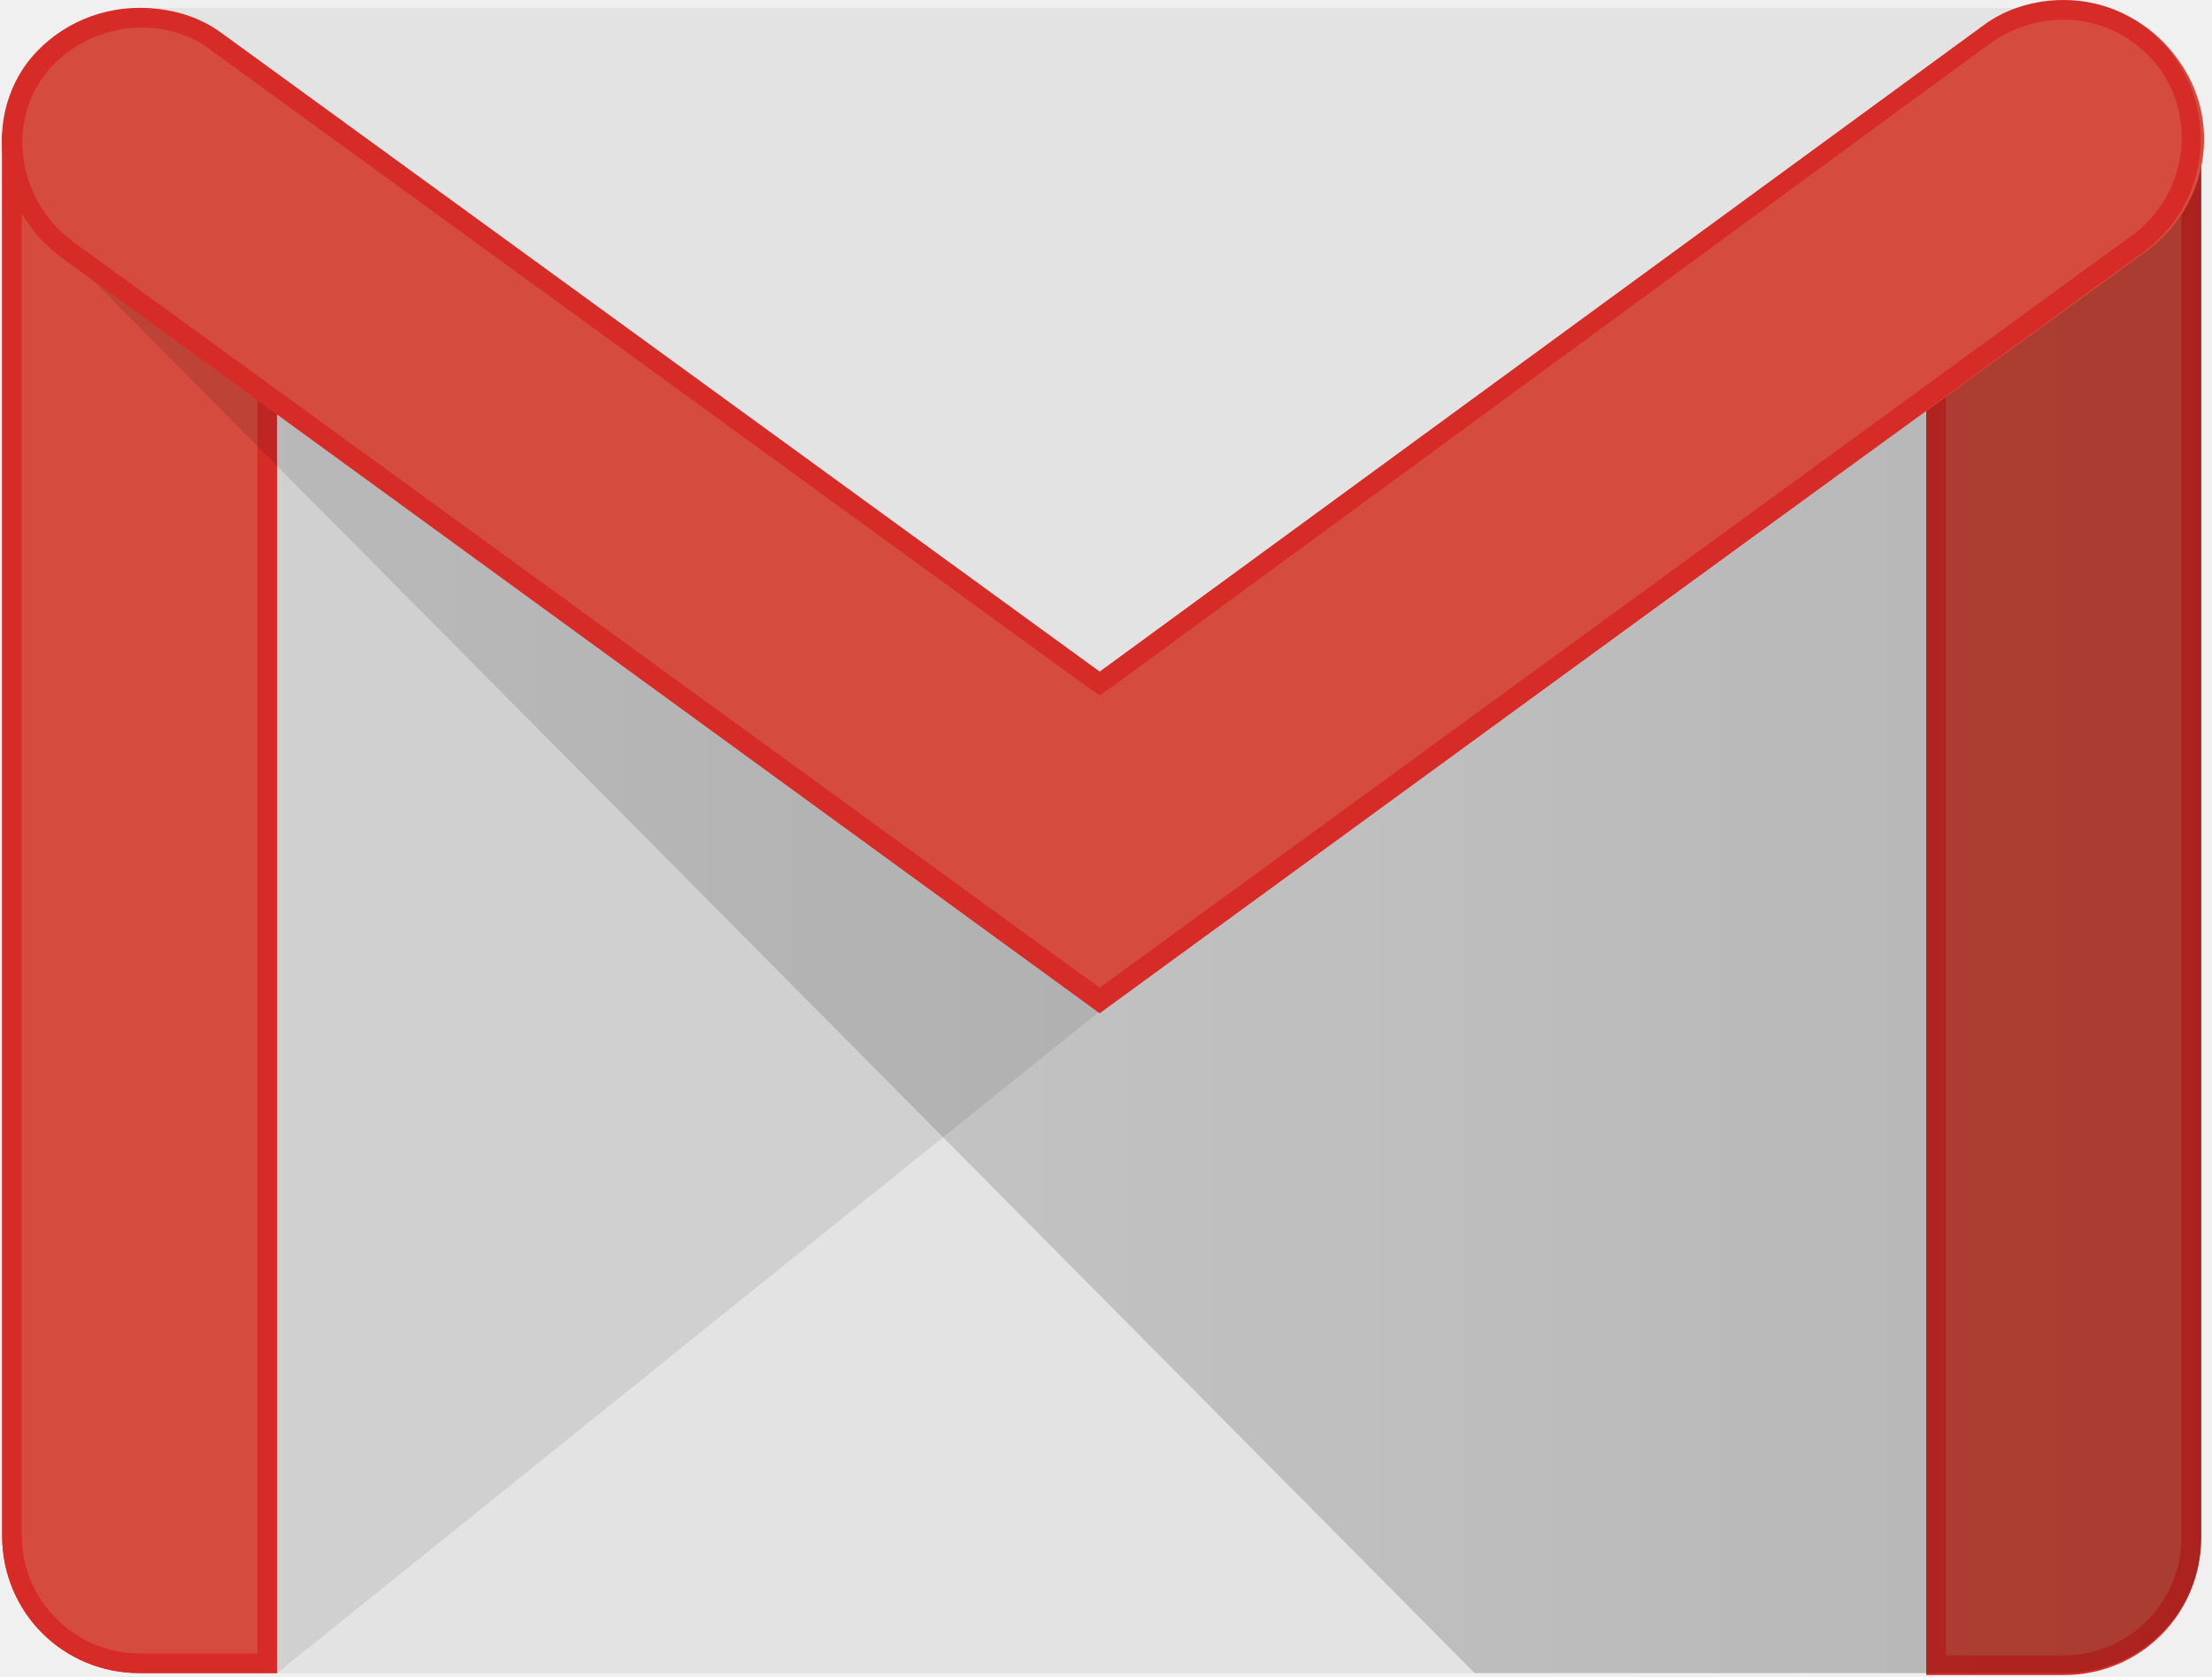
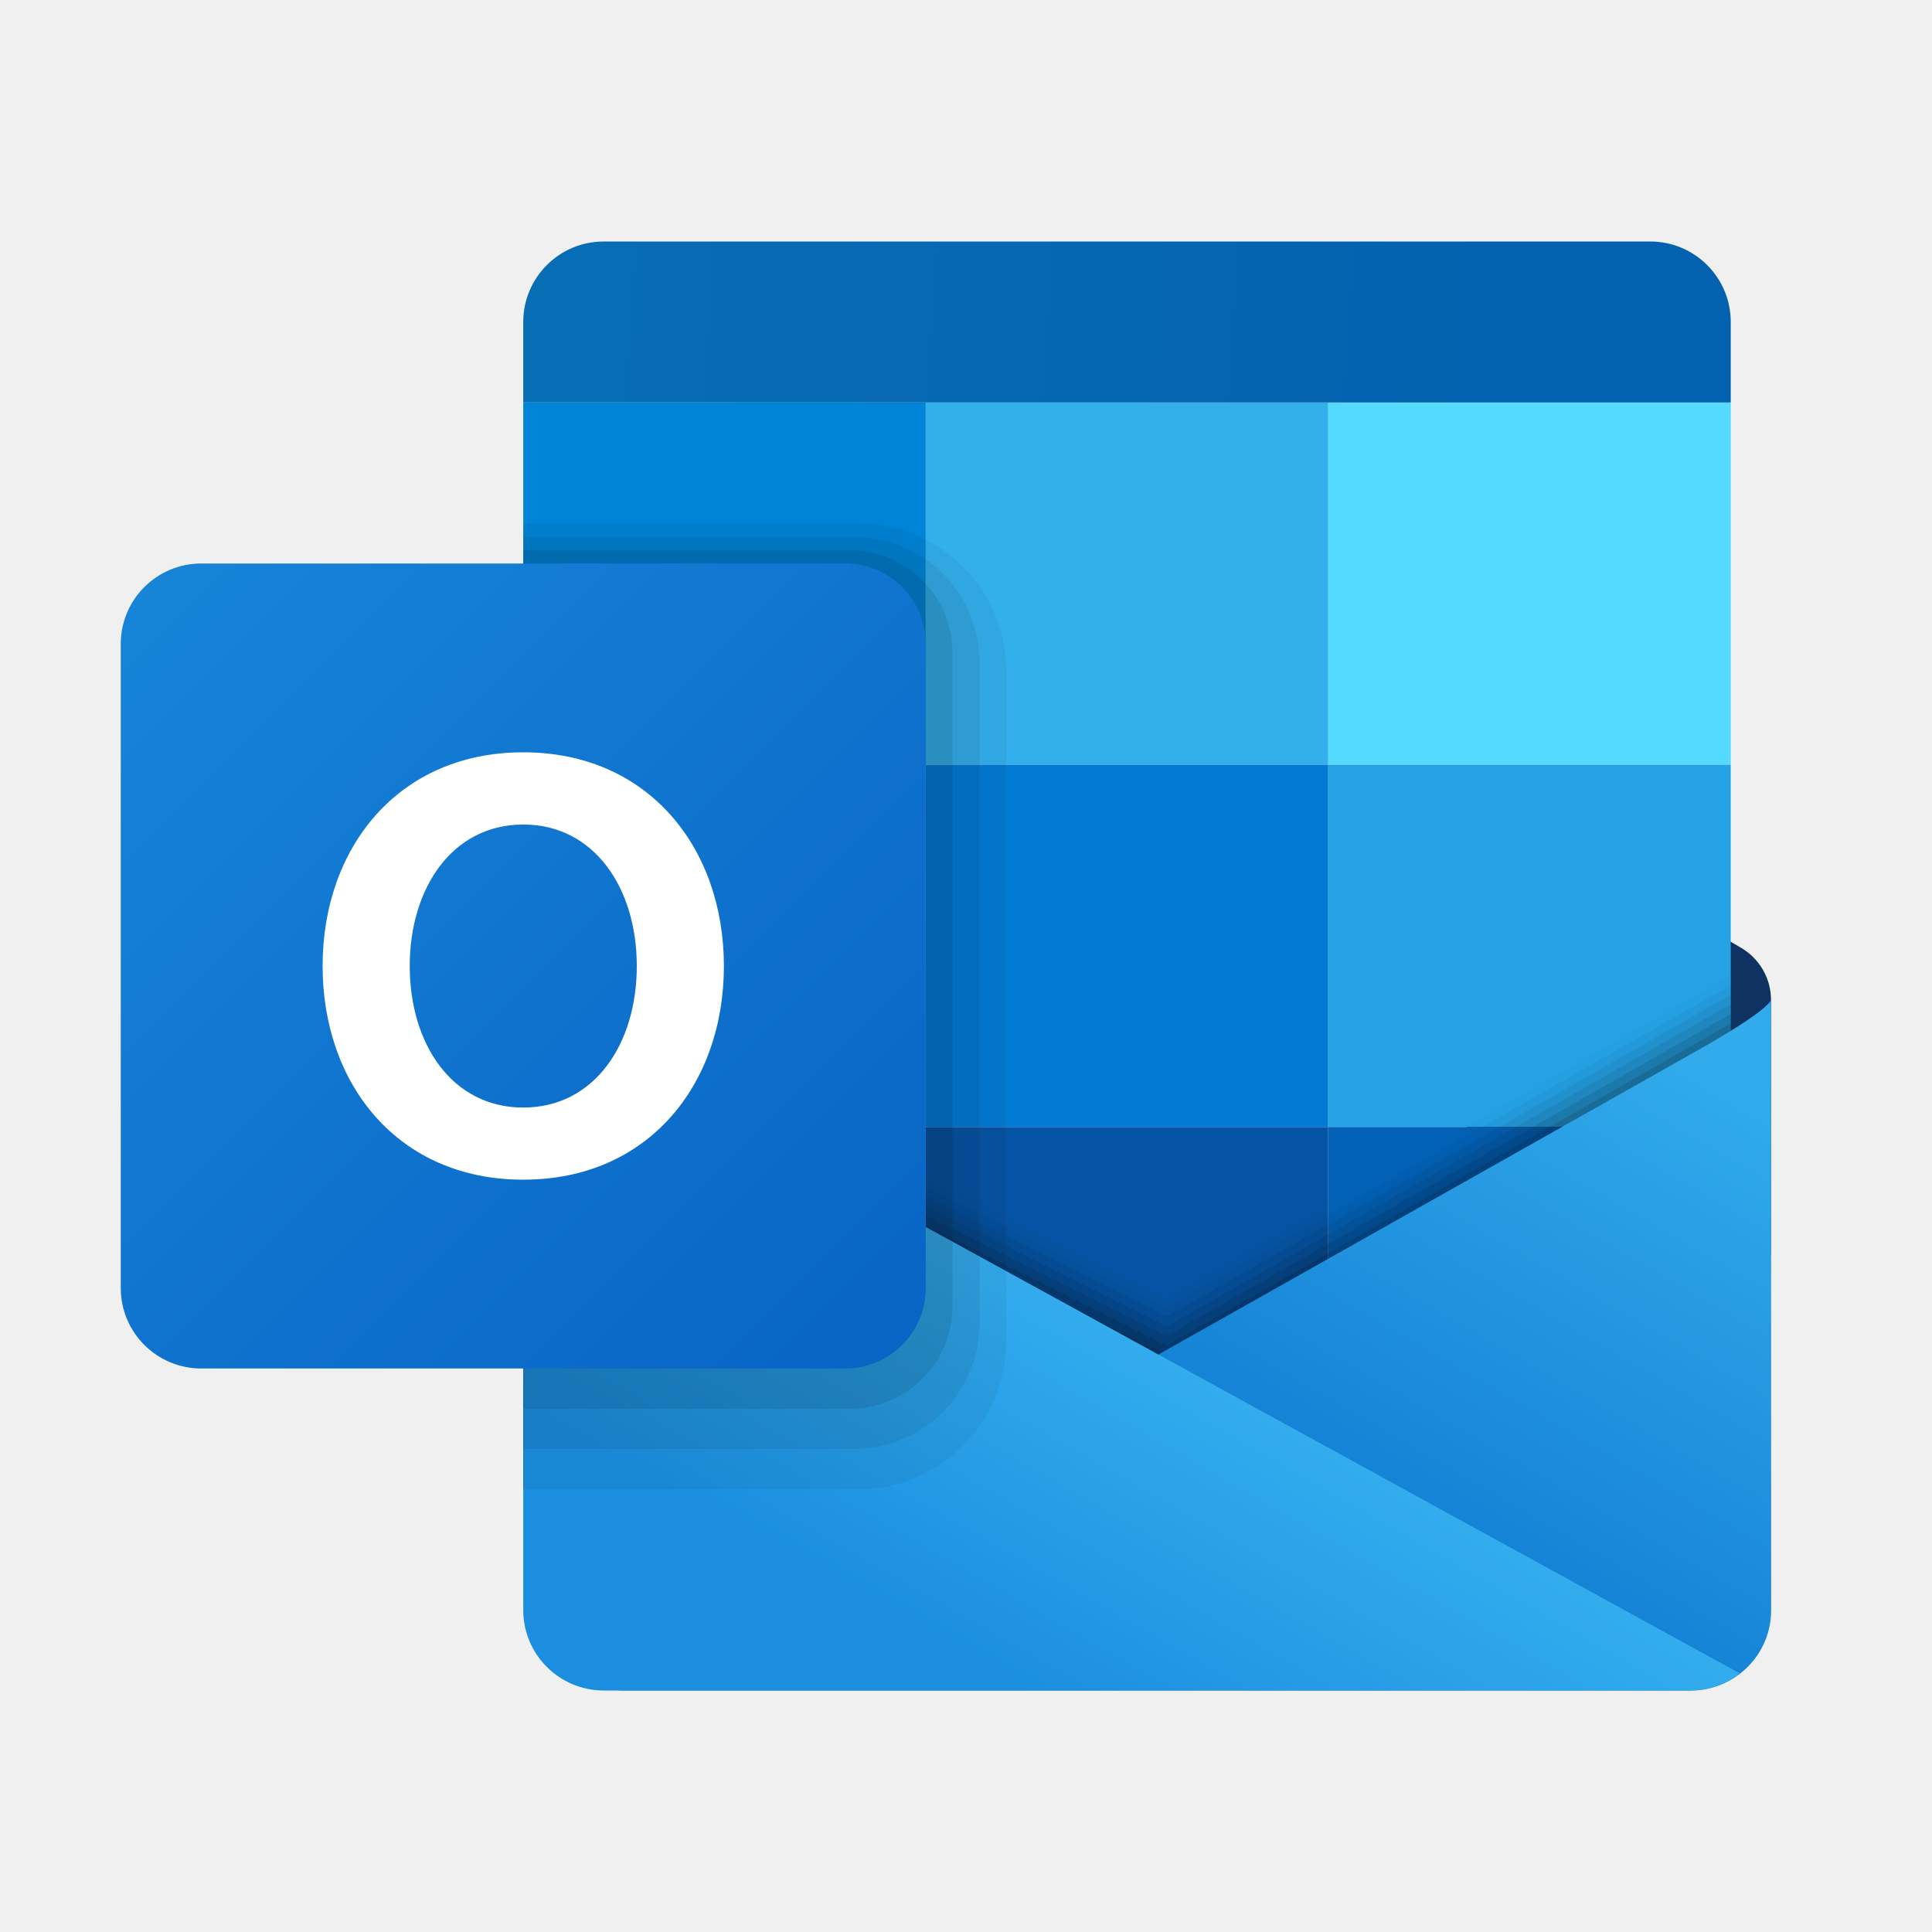
- <svg xmlns="http://www.w3.org/2000/svg" width="256px" height="194px" viewBox="0 0 256 194" version="1.1" preserveAspectRatio="xMidYMid">
-   <defs>
-     <linearGradient x1="0.004%" y1="49.998%" x2="100.032%" y2="49.998%" id="linearGradient-1">
-       <stop stop-color="#000000" stop-opacity="0.1" offset="0%" />
-       <stop stop-color="#000000" stop-opacity="0.2" offset="100%" />
-     </linearGradient>
-   </defs>
-   <g>
-     <path d="M238.834,193.595 L16.154,193.595 C7.52,193.595 0.249,186.551 0.249,177.689 L0.249,16.815 C0.249,8.18 7.292,0.909 16.154,0.909 L238.834,0.909 C247.468,0.909 254.74,7.953 254.74,16.815 L254.74,177.689 C254.74,186.551 247.696,193.595 238.834,193.595 L238.834,193.595 Z" fill="#E3E3E3" />
-     <path d="M32.06,193.595 L127.267,117.02 L127.949,112.93 L29.788,42.264 L29.56,190.187 L32.06,193.595 Z" opacity="0.1" fill="#231F20" />
-     <path d="M16.154,193.595 C7.292,193.595 0.249,186.551 0.249,177.689 L0.249,16.587 C0.249,7.726 7.292,6.135 16.154,6.135 C25.016,6.135 32.06,7.953 32.06,16.587 L32.06,193.595 L16.154,193.595 L16.154,193.595 Z" fill="#D54B3D" />
-     <path d="M16.154,8.407 C27.515,8.407 29.788,11.816 29.788,16.587 L29.788,191.323 L16.154,191.323 C8.656,191.323 2.521,185.188 2.521,177.689 L2.521,16.587 C2.521,11.588 4.793,8.407 16.154,8.407 L16.154,8.407 Z M16.154,6.135 C7.292,6.135 0.249,7.953 0.249,16.587 L0.249,177.689 C0.249,186.551 7.292,193.595 16.154,193.595 L32.06,193.595 L32.06,16.587 C32.06,7.726 25.016,6.135 16.154,6.135 L16.154,6.135 L16.154,6.135 Z" fill="#D72B27" />
-     <path d="M238.834,193.595 L222.928,193.595 L222.928,16.133 C222.928,7.271 229.972,6.135 238.834,6.135 C247.696,6.135 254.74,7.271 254.74,16.133 L254.74,177.917 C254.74,186.551 247.696,193.595 238.834,193.595 L238.834,193.595 Z" fill="#D54B3D" />
-     <path d="M238.834,8.407 C249.059,8.407 252.467,10.452 252.467,16.133 L252.467,177.917 C252.467,185.415 246.332,191.55 238.834,191.55 L225.2,191.55 L225.2,16.133 C225.2,10.225 228.609,8.407 238.834,8.407 L238.834,8.407 Z M238.834,6.135 C229.972,6.135 222.928,7.271 222.928,16.133 L222.928,193.822 L238.834,193.822 C247.696,193.822 254.74,186.778 254.74,177.917 L254.74,16.133 C254.74,7.271 247.696,6.135 238.834,6.135 L238.834,6.135 L238.834,6.135 Z" fill="#D72B27" />
-     <path d="M170.667,193.595 L1.58,23.195 L10.474,26.812 L128.176,111.567 L254.74,18.76 L254.74,177.917 C254.74,186.551 247.696,193.595 238.834,193.595 L170.667,193.595 Z" fill="url(#linearGradient-1)" />
-     <path d="M127.267,117.02 L7.065,29.766 C0.021,24.54 -2.024,14.542 3.202,7.498 C8.429,0.454 18.654,-1.136 25.925,4.09 L127.494,77.938 L229.745,3.181 C236.789,-2.045 246.787,-0.454 252.013,6.817 C257.239,13.861 255.649,23.859 248.377,29.085 L127.267,117.02 L127.267,117.02 Z" fill="#D54B3D" />
-     <path d="M238.834,2.272 L238.834,2.272 C243.151,2.272 247.241,4.317 249.968,7.953 C254.285,14.088 252.922,22.495 247.014,27.04 L127.267,114.294 L8.429,27.949 C2.294,23.404 0.703,14.77 5.02,8.862 C7.52,5.453 11.837,3.181 16.381,3.181 C19.335,3.181 22.289,4.09 24.562,5.908 L125.904,79.528 L127.267,80.437 L128.63,79.528 L230.654,4.772 C233.153,3.181 235.88,2.272 238.834,2.272 L238.834,2.272 Z M238.834,0 C235.653,0 232.244,0.909 229.518,2.954 L127.267,77.711 L25.698,3.863 C22.971,1.818 19.563,0.909 16.154,0.909 C11.155,0.909 6.156,3.181 2.975,7.498 C-2.024,14.542 0.021,24.54 7.065,29.766 L127.267,117.248 L248.15,29.085 C255.194,23.859 256.785,14.088 251.786,6.817 C248.605,2.272 243.833,0 238.834,0 L238.834,0 L238.834,0 Z" fill="#D72B27" />
-   </g>
+ <svg xmlns="http://www.w3.org/2000/svg" x="0px" y="0px" width="100" height="100" viewBox="0 0 48 48">
+   <path fill="#103262" d="M43.255,23.547l-6.81-3.967v11.594H44v-6.331C44,24.309,43.716,23.816,43.255,23.547z" />
+   <path fill="#0084d7" d="M13,10h10v9H13V10z" />
+   <path fill="#33afec" d="M23,10h10v9H23V10z" />
+   <path fill="#54daff" d="M33,10h10v9H33V10z" />
+   <path fill="#027ad4" d="M23,19h10v9H23V19z" />
+   <path fill="#0553a4" d="M23,28h10v9H23V28z" />
+   <path fill="#25a2e5" d="M33,19h10v9H33V19z" />
+   <path fill="#0262b8" d="M33,28h10v9H33V28z" />
+   <polygon points="13,37 43,37 43,24.238 28.99,32.238 13,24.238" opacity=".019" />
+   <polygon points="13,37 43,37 43,24.476 28.99,32.476 13,24.476" opacity=".038" />
+   <polygon points="13,37 43,37 43,24.714 28.99,32.714 13,24.714" opacity=".057" />
+   <polygon points="13,37 43,37 43,24.952 28.99,32.952 13,24.952" opacity=".076" />
+   <polygon points="13,37 43,37 43,25.19 28.99,33.19 13,25.19" opacity=".095" />
+   <polygon points="13,37 43,37 43,25.429 28.99,33.429 13,25.429" opacity=".114" />
+   <polygon points="13,37 43,37 43,25.667 28.99,33.667 13,25.667" opacity=".133" />
+   <polygon points="13,37 43,37 43,25.905 28.99,33.905 13,25.905" opacity=".152" />
+   <polygon points="13,37 43,37 43,26.143 28.99,34.143 13,26.143" opacity=".171" />
+   <polygon points="13,37 43,37 43,26.381 28.99,34.381 13,26.381" opacity=".191" />
+   <polygon points="13,37 43,37 43,26.619 28.99,34.619 13,26.619" opacity=".209" />
+   <polygon points="13,37 43,37 43,26.857 28.99,34.857 13,26.857" opacity=".229" />
+   <polygon points="13,37 43,37 43,27.095 28.99,35.095 13,27.095" opacity=".248" />
+   <polygon points="13,37 43,37 43,27.333 28.99,35.333 13,27.333" opacity=".267" />
+   <polygon points="13,37 43,37 43,27.571 28.99,35.571 13,27.571" opacity=".286" />
+   <polygon points="13,37 43,37 43,27.81 28.99,35.81 13,27.81" opacity=".305" />
+   <polygon points="13,37 43,37 43,28.048 28.99,36.048 13,28.048" opacity=".324" />
+   <polygon points="13,37 43,37 43,28.286 28.99,36.286 13,28.286" opacity=".343" />
+   <polygon points="13,37 43,37 43,28.524 28.99,36.524 13,28.524" opacity=".362" />
+   <polygon points="13,37 43,37 43,28.762 28.99,36.762 13,28.762" opacity=".381" />
+   <polygon points="13,37 43,37 43,29 28.99,37 13,29" opacity=".4" />
+   <linearGradient id="Qf7015RosYe_HpjKeG0QTa_ut6gQeo5pNqf_gr1" x1="38.925" x2="32.286" y1="24.557" y2="36.024" gradientUnits="userSpaceOnUse">
+     <stop offset="0" stop-color="#31abec" />
+     <stop offset="1" stop-color="#1582d5" />
+   </linearGradient>
+   <path fill="url(#Qf7015RosYe_HpjKeG0QTa_ut6gQeo5pNqf_gr1)" d="M15.441,42h26.563c1.104,0,1.999-0.889,2-1.994C44.007,35.485,44,24.843,44,24.843 s-0.007,0.222-1.751,1.212S14.744,41.566,14.744,41.566S14.978,42,15.441,42z" />
+   <linearGradient id="Qf7015RosYe_HpjKeG0QTb_ut6gQeo5pNqf_gr2" x1="13.665" x2="41.285" y1="6.992" y2="9.074" gradientUnits="userSpaceOnUse">
+     <stop offset=".042" stop-color="#076db4" />
+     <stop offset=".85" stop-color="#0461af" />
+   </linearGradient>
+   <path fill="url(#Qf7015RosYe_HpjKeG0QTb_ut6gQeo5pNqf_gr2)" d="M43,10H13V8c0-1.105,0.895-2,2-2h26c1.105,0,2,0.895,2,2V10z" />
+   <linearGradient id="Qf7015RosYe_HpjKeG0QTc_ut6gQeo5pNqf_gr3" x1="28.153" x2="23.638" y1="33.218" y2="41.1" gradientUnits="userSpaceOnUse">
+     <stop offset="0" stop-color="#33acee" />
+     <stop offset="1" stop-color="#1b8edf" />
+   </linearGradient>
+   <path fill="url(#Qf7015RosYe_HpjKeG0QTc_ut6gQeo5pNqf_gr3)" d="M13,25v15c0,1.105,0.895,2,2,2h15h12.004c0.462,0,0.883-0.162,1.221-0.425L13,25z" />
+   <path d="M21.319,13H13v24h8.319C23.352,37,25,35.352,25,33.319V16.681C25,14.648,23.352,13,21.319,13z" opacity=".05" />
+   <path d="M21.213,36H13V13.333h8.213c1.724,0,3.121,1.397,3.121,3.121v16.425 C24.333,34.603,22.936,36,21.213,36z" opacity=".07" />
+   <path d="M21.106,35H13V13.667h8.106c1.414,0,2.56,1.146,2.56,2.56V32.44C23.667,33.854,22.52,35,21.106,35z" opacity=".09" />
+   <linearGradient id="Qf7015RosYe_HpjKeG0QTd_ut6gQeo5pNqf_gr4" x1="3.53" x2="22.41" y1="14.53" y2="33.41" gradientUnits="userSpaceOnUse">
+     <stop offset="0" stop-color="#1784d8" />
+     <stop offset="1" stop-color="#0864c5" />
+   </linearGradient>
+   <path fill="url(#Qf7015RosYe_HpjKeG0QTd_ut6gQeo5pNqf_gr4)" d="M21,34H5c-1.105,0-2-0.895-2-2V16c0-1.105,0.895-2,2-2h16c1.105,0,2,0.895,2,2v16 C23,33.105,22.105,34,21,34z" />
+   <path fill="#fff" d="M13,18.691c-3.111,0-4.985,2.377-4.985,5.309S9.882,29.309,13,29.309 c3.119,0,4.985-2.377,4.985-5.308C17.985,21.068,16.111,18.691,13,18.691z M13,27.517c-1.765,0-2.82-1.574-2.82-3.516 s1.06-3.516,2.82-3.516s2.821,1.575,2.821,3.516S14.764,27.517,13,27.517z" />
</svg>
